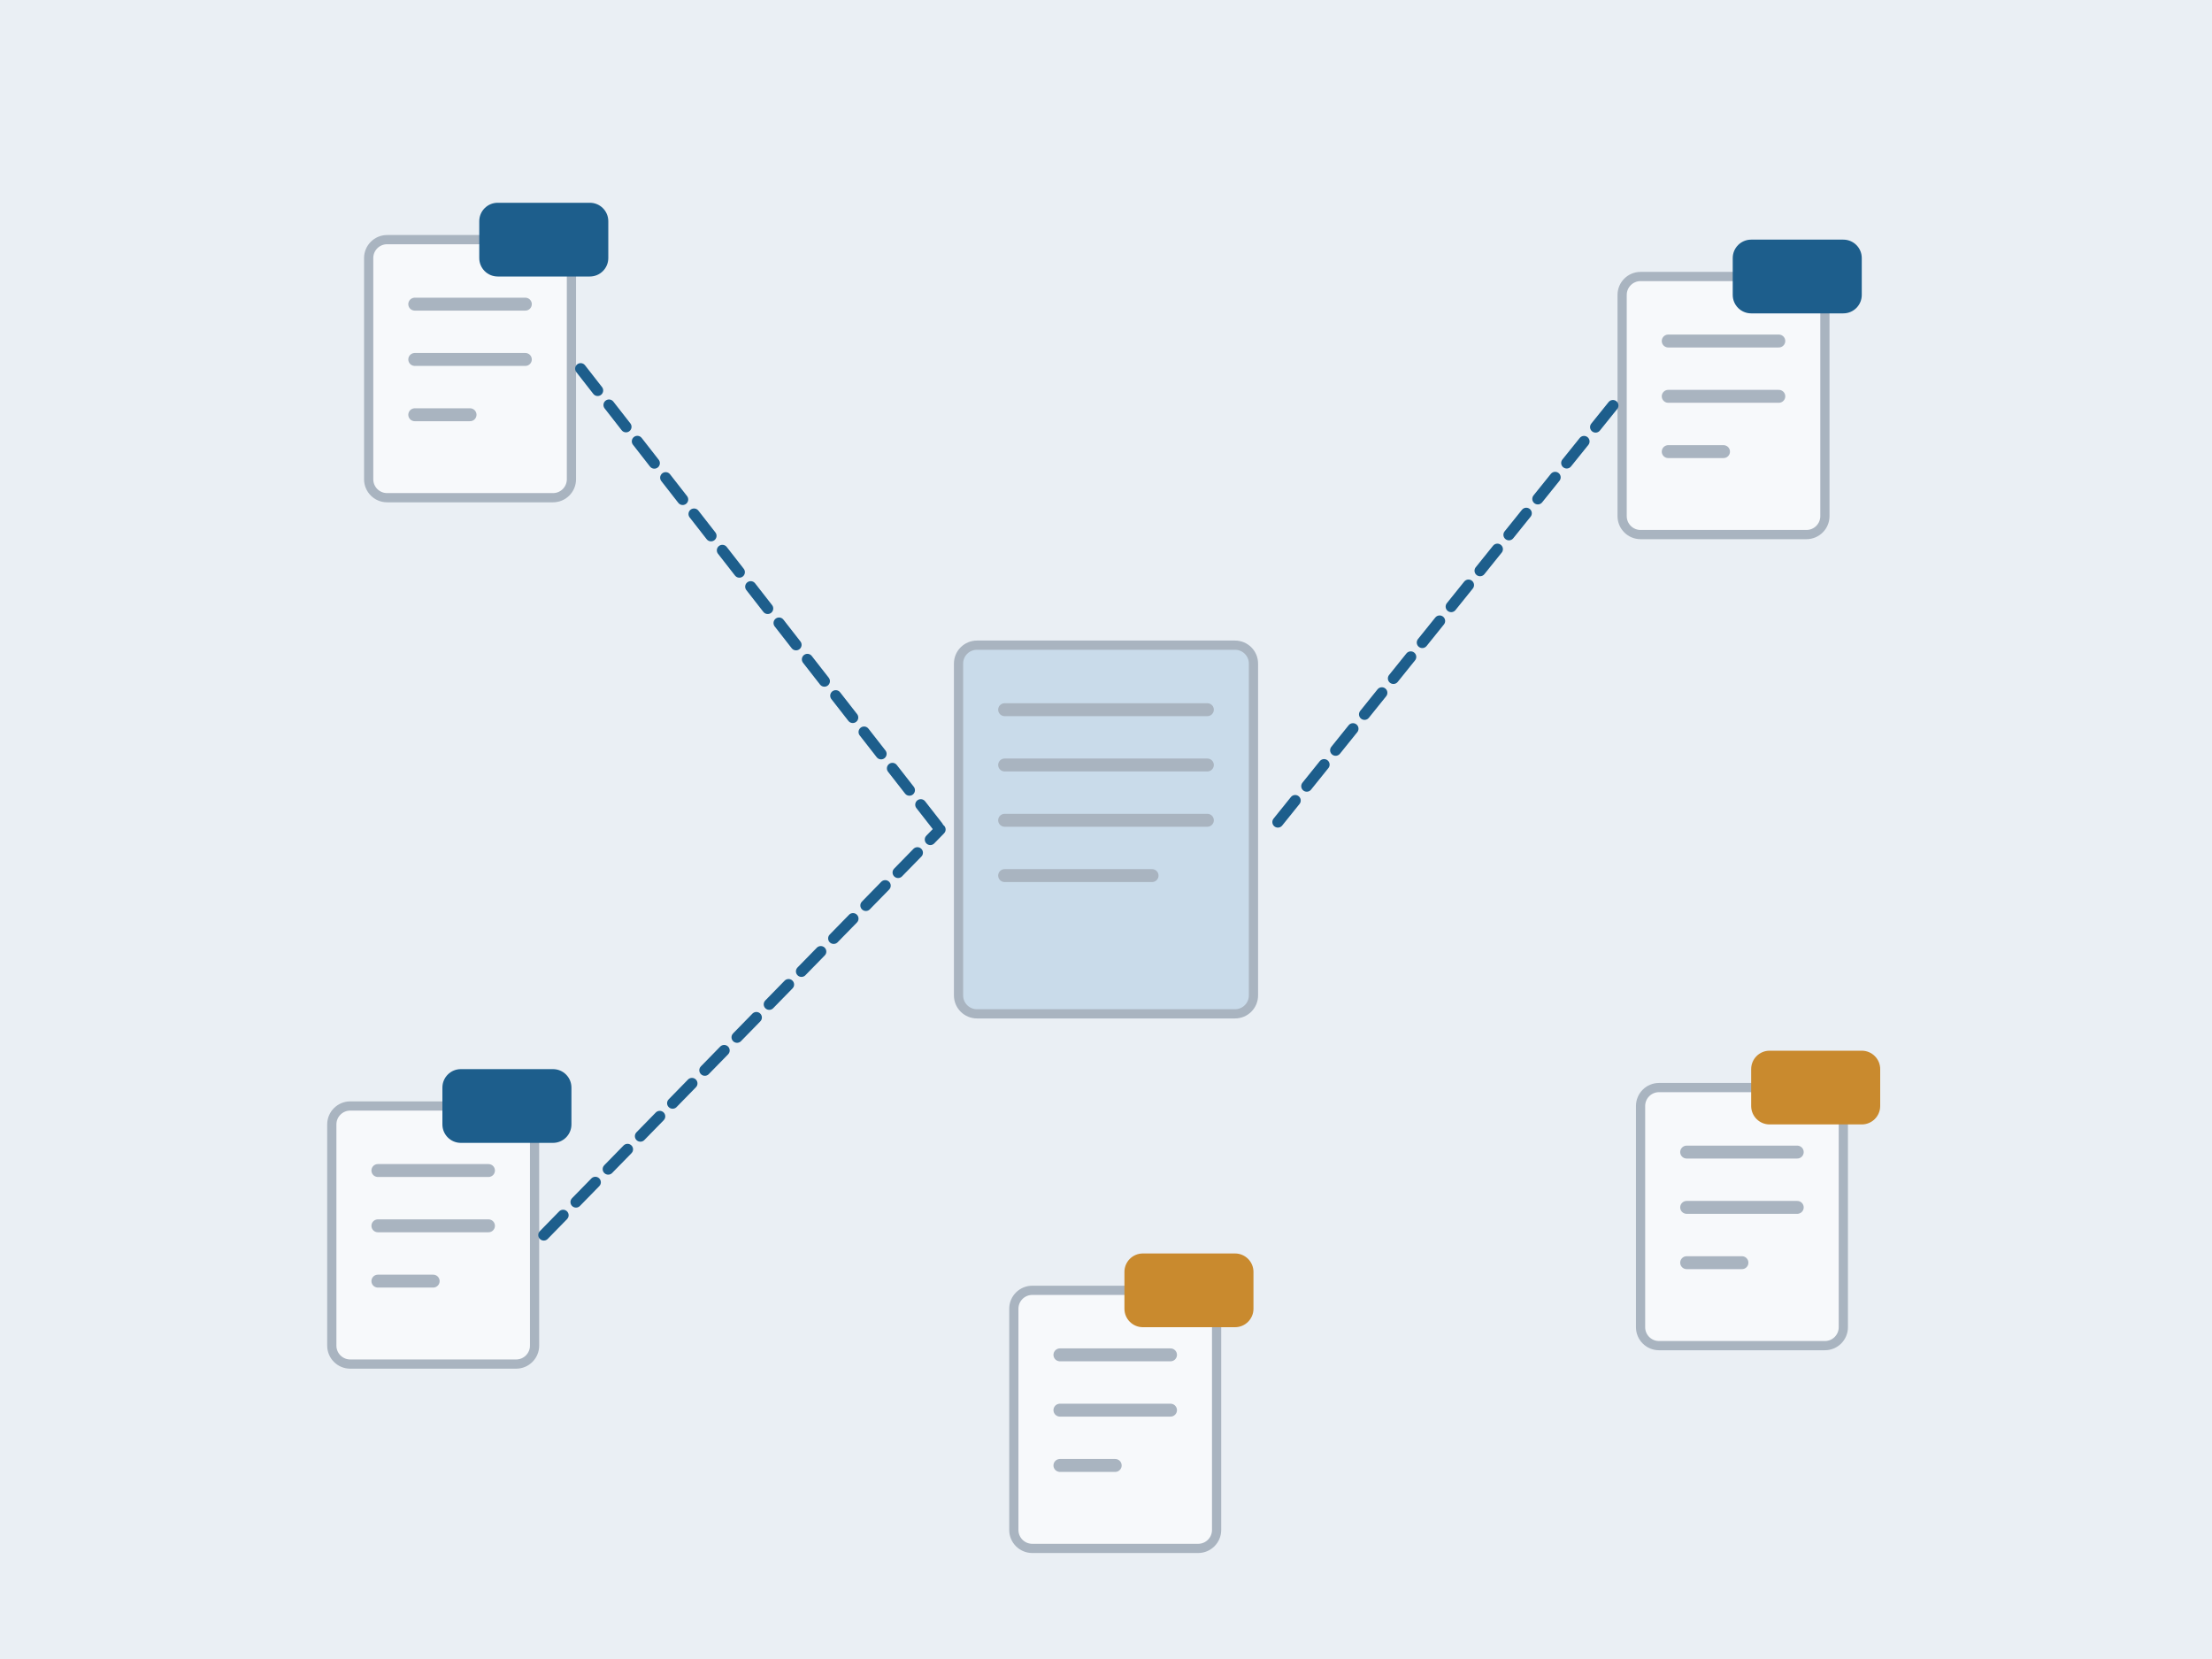
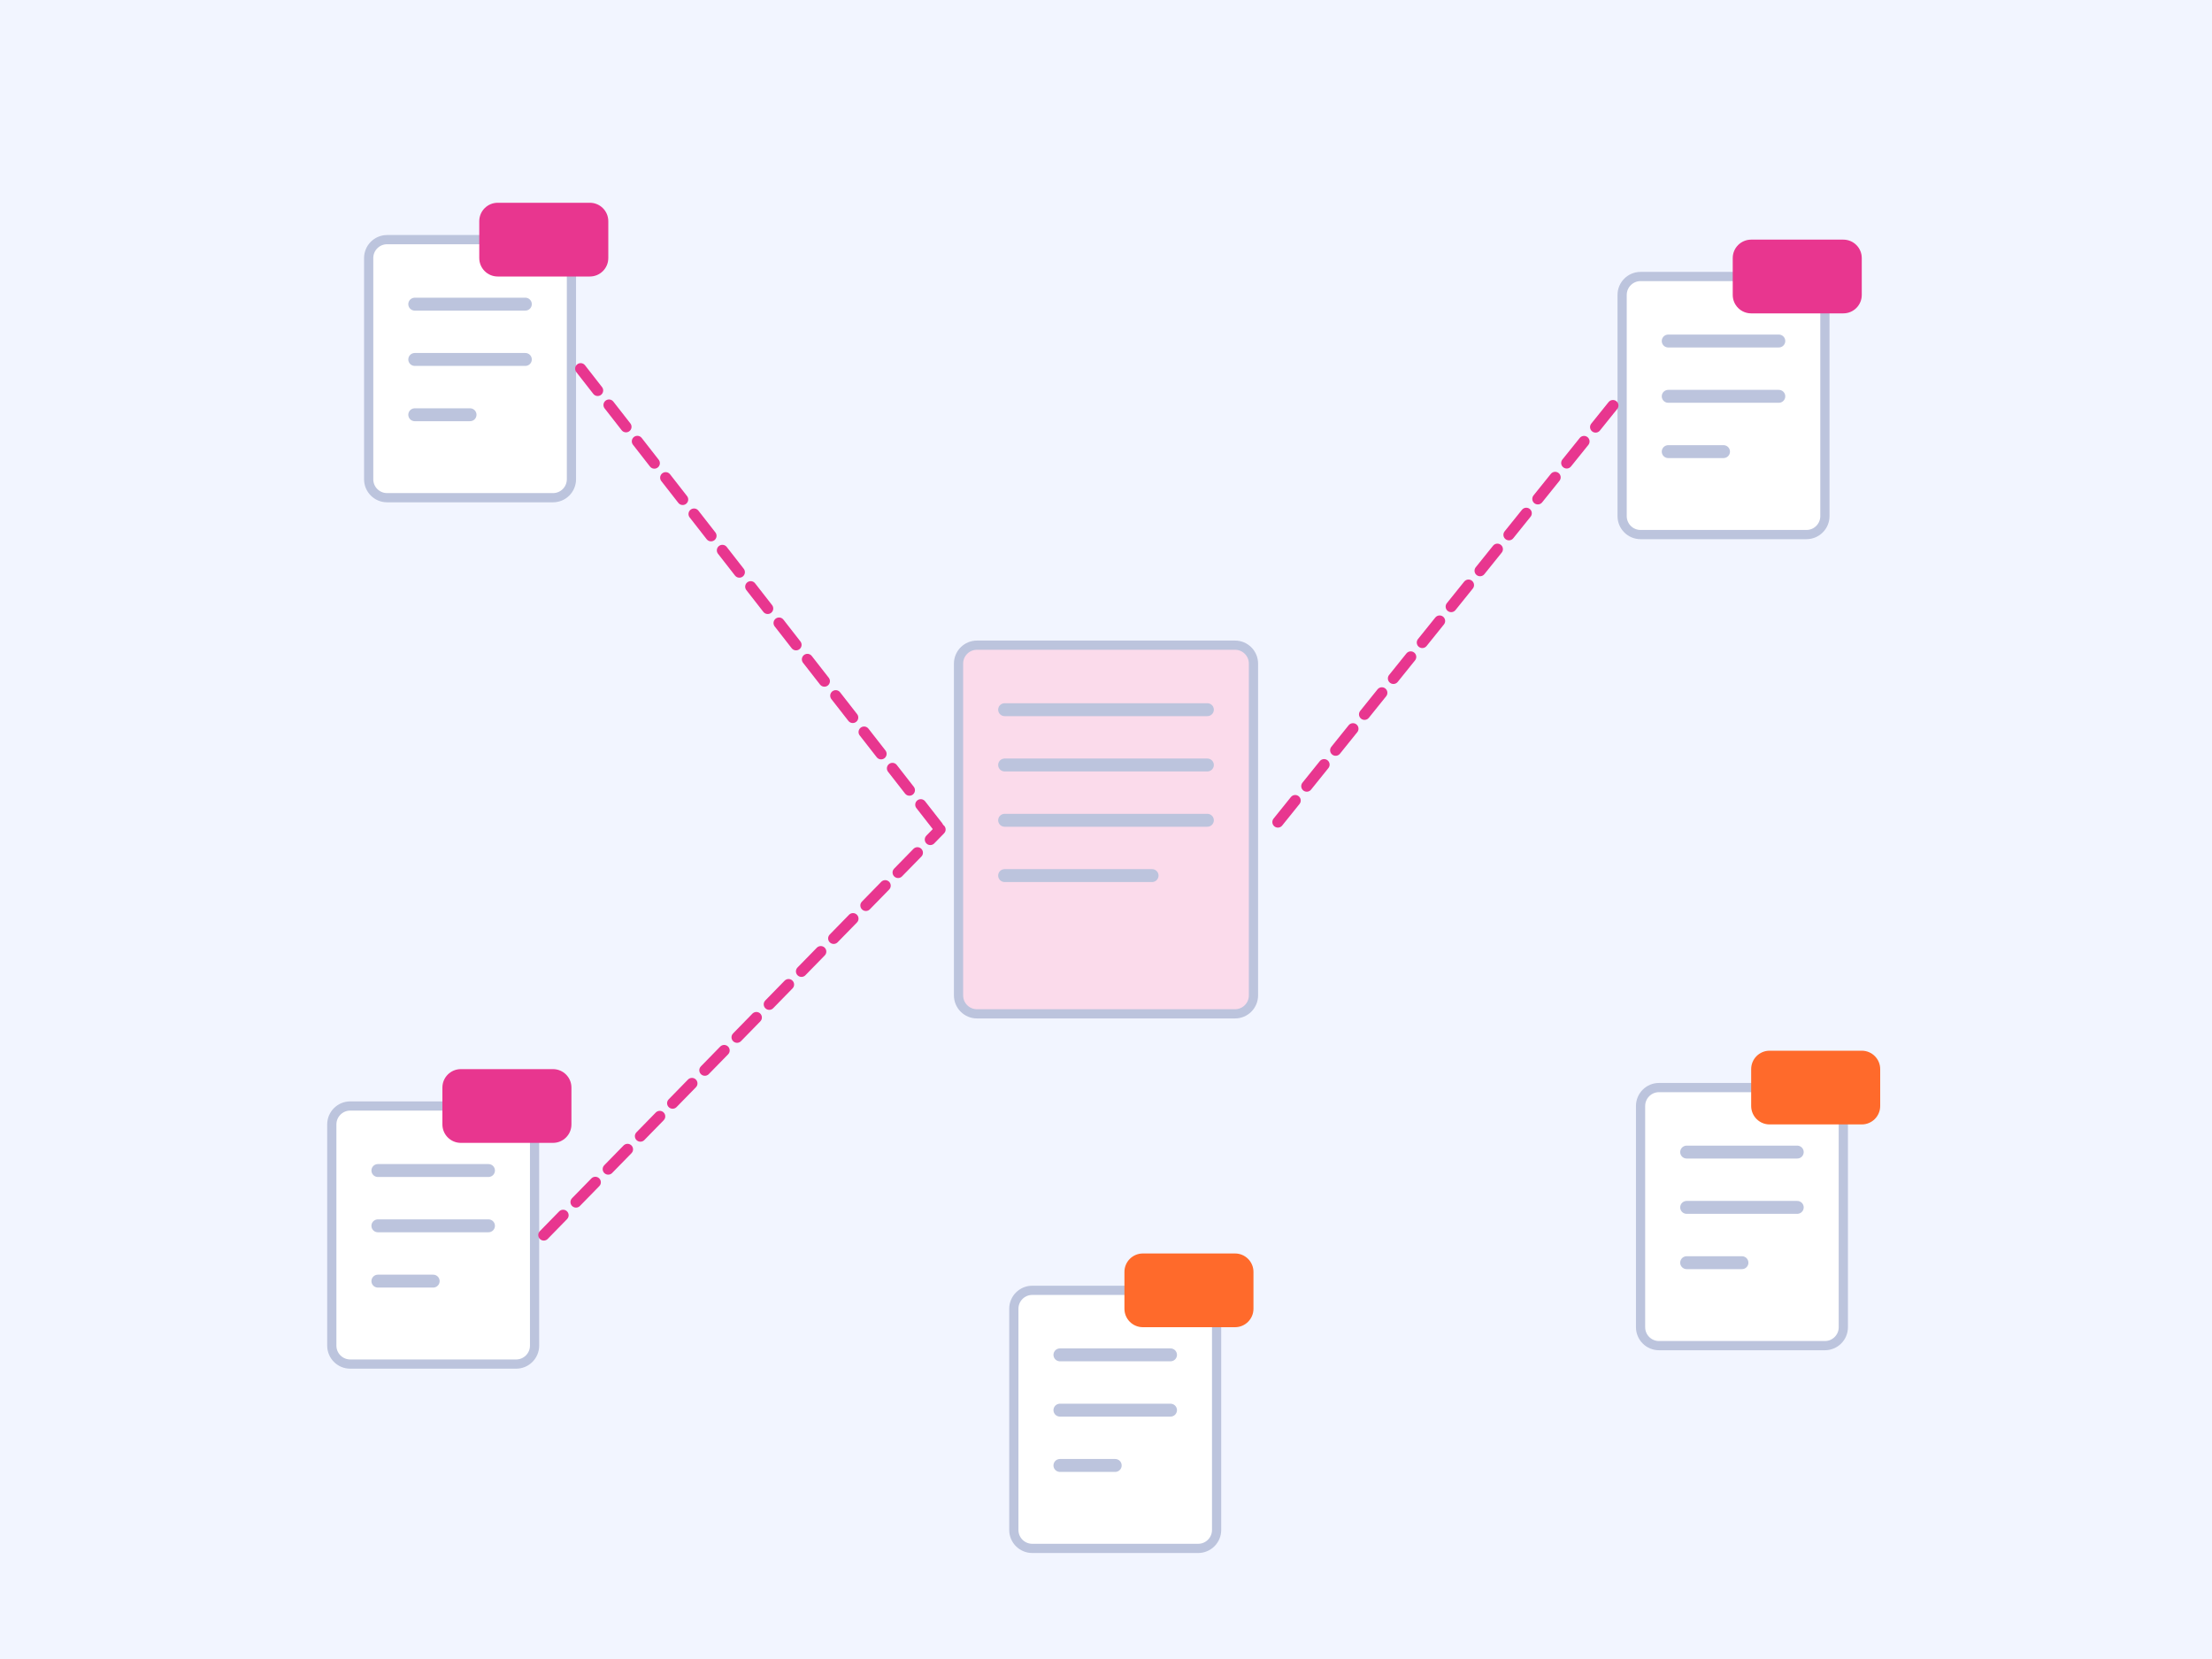
<svg xmlns="http://www.w3.org/2000/svg" viewBox="0 0 240 180">
  <style>
- .bg{fill:#eaeff4}.a{stroke:#1d5e8c;fill:none}.af{fill:#1d5e8c}.s{fill:#c9dbea}.ss{stroke:#c9dbea;fill:none}
- .g{stroke:#a9b4c0;fill:none}.gf{fill:#a9b4c0}.k{stroke:#3d4753;fill:none}.kf{fill:#3d4753}
- .w{stroke:#c98a2e;fill:none}.wf{fill:#c98a2e}.bf{fill:#f7f9fb}
- @media (prefers-color-scheme:dark){.bg{fill:#17202a}.a{stroke:#7db7e3}.af{fill:#7db7e3}.s{fill:#24394d}.ss{stroke:#24394d}
- .g{stroke:#44515f}.gf{fill:#44515f}.k{stroke:#b8c3cf}.kf{fill:#b8c3cf}.w{stroke:#e0a85a}.wf{fill:#e0a85a}.bf{fill:#1e2833}}
+ .bg{fill:#f2f5ff}.a{stroke:#e8368f;fill:none}.af{fill:#e8368f}.s{fill:#fbdbeb}.ss{stroke:#fbdbeb;fill:none}
+ .g{stroke:#bcc4dd;fill:none}.gf{fill:#bcc4dd}.k{stroke:#3a4466;fill:none}.kf{fill:#3a4466}
+ .w{stroke:#ff6a2b;fill:none}.wf{fill:#ff6a2b}.bf{fill:#ffffff}
+ @media (prefers-color-scheme:dark){.bg{fill:#111a3a}.a{stroke:#ff73b6}.af{fill:#ff73b6}.s{fill:#4a2f58}.ss{stroke:#4a2f58}
+ .g{stroke:#34406c}.gf{fill:#34406c}.k{stroke:#c3cbe6}.kf{fill:#c3cbe6}.w{stroke:#ff9a62}.wf{fill:#ff9a62}.bf{fill:#182247}}
text{font:500 11px ui-monospace,Menlo,monospace}
</style>
  <rect width="240" height="180" class="bg" />
  <rect x="104.0" y="70.0" width="32.0" height="40.0" rx="2" class="s" stroke-width="0" />
  <rect x="104.0" y="70.0" width="32.0" height="40.0" rx="2" class="g" stroke-width="1" />
  <line x1="109.0" y1="77.0" x2="131.0" y2="77.0" class="g" stroke-width="1.4" stroke-linecap="round" />
  <line x1="109.0" y1="83.0" x2="131.0" y2="83.0" class="g" stroke-width="1.4" stroke-linecap="round" />
  <line x1="109.0" y1="89.0" x2="131.0" y2="89.0" class="g" stroke-width="1.4" stroke-linecap="round" />
  <line x1="109.0" y1="95.0" x2="125.0" y2="95.0" class="g" stroke-width="1.4" stroke-linecap="round" />
  <rect x="40.0" y="26.0" width="22.0" height="28.0" rx="2" class="bf" stroke-width="0" />
  <rect x="40.0" y="26.0" width="22.0" height="28.0" rx="2" class="g" stroke-width="1" />
  <line x1="45.0" y1="33.0" x2="57.0" y2="33.0" class="g" stroke-width="1.4" stroke-linecap="round" />
  <line x1="45.0" y1="39.0" x2="57.0" y2="39.0" class="g" stroke-width="1.4" stroke-linecap="round" />
  <line x1="45.0" y1="45.0" x2="51.0" y2="45.0" class="g" stroke-width="1.4" stroke-linecap="round" />
  <rect x="52.0" y="22.0" width="14.0" height="8.0" rx="2" class="af" stroke-width="0" />
  <line x1="63.0" y1="40.0" x2="102.0" y2="90.0" class="a" stroke-width="1.2" stroke-linecap="round" stroke-dasharray="3 2" />
  <rect x="176.0" y="30.0" width="22.0" height="28.0" rx="2" class="bf" stroke-width="0" />
  <rect x="176.0" y="30.0" width="22.0" height="28.0" rx="2" class="g" stroke-width="1" />
  <line x1="181.0" y1="37.0" x2="193.0" y2="37.0" class="g" stroke-width="1.4" stroke-linecap="round" />
  <line x1="181.0" y1="43.0" x2="193.0" y2="43.0" class="g" stroke-width="1.4" stroke-linecap="round" />
  <line x1="181.0" y1="49.0" x2="187.0" y2="49.0" class="g" stroke-width="1.4" stroke-linecap="round" />
  <rect x="188.0" y="26.0" width="14.0" height="8.0" rx="2" class="af" stroke-width="0" />
  <line x1="175.0" y1="44.0" x2="138.0" y2="90.0" class="a" stroke-width="1.2" stroke-linecap="round" stroke-dasharray="3 2" />
  <rect x="36.0" y="120.0" width="22.0" height="28.0" rx="2" class="bf" stroke-width="0" />
  <rect x="36.0" y="120.0" width="22.0" height="28.0" rx="2" class="g" stroke-width="1" />
  <line x1="41.0" y1="127.0" x2="53.0" y2="127.0" class="g" stroke-width="1.4" stroke-linecap="round" />
  <line x1="41.0" y1="133.0" x2="53.0" y2="133.0" class="g" stroke-width="1.4" stroke-linecap="round" />
  <line x1="41.0" y1="139.0" x2="47.0" y2="139.0" class="g" stroke-width="1.4" stroke-linecap="round" />
  <rect x="48.0" y="116.0" width="14.0" height="8.0" rx="2" class="af" stroke-width="0" />
  <line x1="59.0" y1="134.0" x2="102.0" y2="90.0" class="a" stroke-width="1.2" stroke-linecap="round" stroke-dasharray="3 2" />
  <rect x="178.0" y="118.0" width="22.0" height="28.0" rx="2" class="bf" stroke-width="0" />
  <rect x="178.0" y="118.0" width="22.0" height="28.0" rx="2" class="g" stroke-width="1" />
  <line x1="183.0" y1="125.0" x2="195.0" y2="125.0" class="g" stroke-width="1.4" stroke-linecap="round" />
  <line x1="183.0" y1="131.0" x2="195.0" y2="131.0" class="g" stroke-width="1.4" stroke-linecap="round" />
  <line x1="183.0" y1="137.0" x2="189.0" y2="137.0" class="g" stroke-width="1.4" stroke-linecap="round" />
  <rect x="190.0" y="114.0" width="14.0" height="8.0" rx="2" class="wf" stroke-width="0" />
  <rect x="110.0" y="140.0" width="22.0" height="28.0" rx="2" class="bf" stroke-width="0" />
  <rect x="110.0" y="140.0" width="22.0" height="28.0" rx="2" class="g" stroke-width="1" />
  <line x1="115.0" y1="147.0" x2="127.0" y2="147.0" class="g" stroke-width="1.4" stroke-linecap="round" />
  <line x1="115.0" y1="153.0" x2="127.0" y2="153.0" class="g" stroke-width="1.4" stroke-linecap="round" />
  <line x1="115.0" y1="159.0" x2="121.0" y2="159.0" class="g" stroke-width="1.4" stroke-linecap="round" />
  <rect x="122.0" y="136.0" width="14.0" height="8.0" rx="2" class="wf" stroke-width="0" />
</svg>
